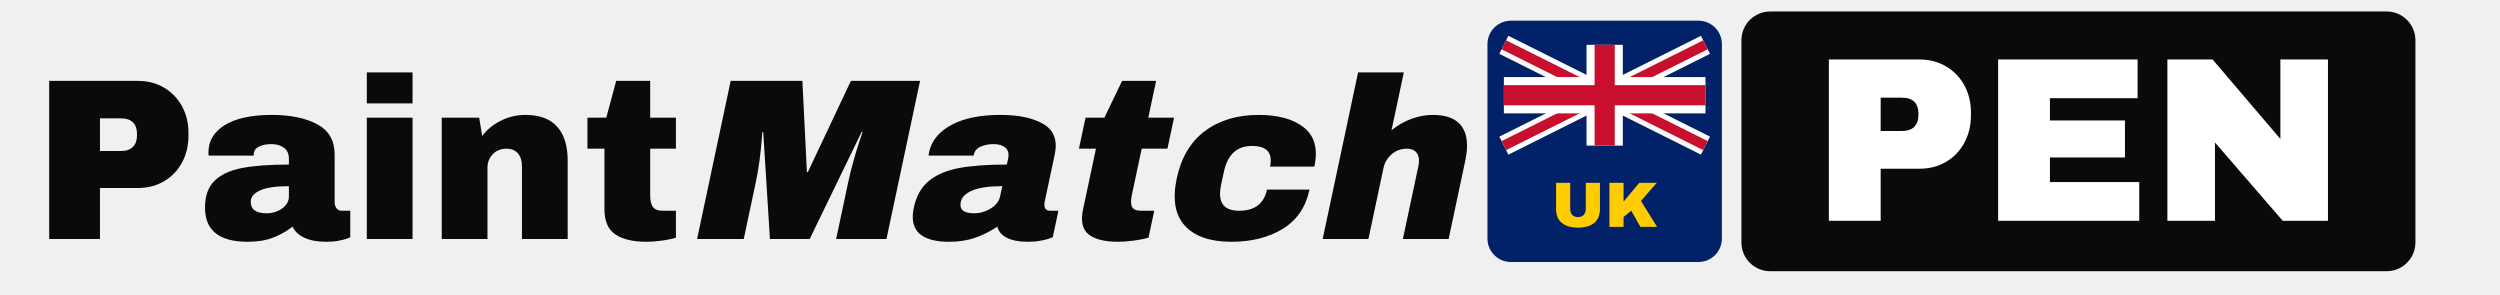
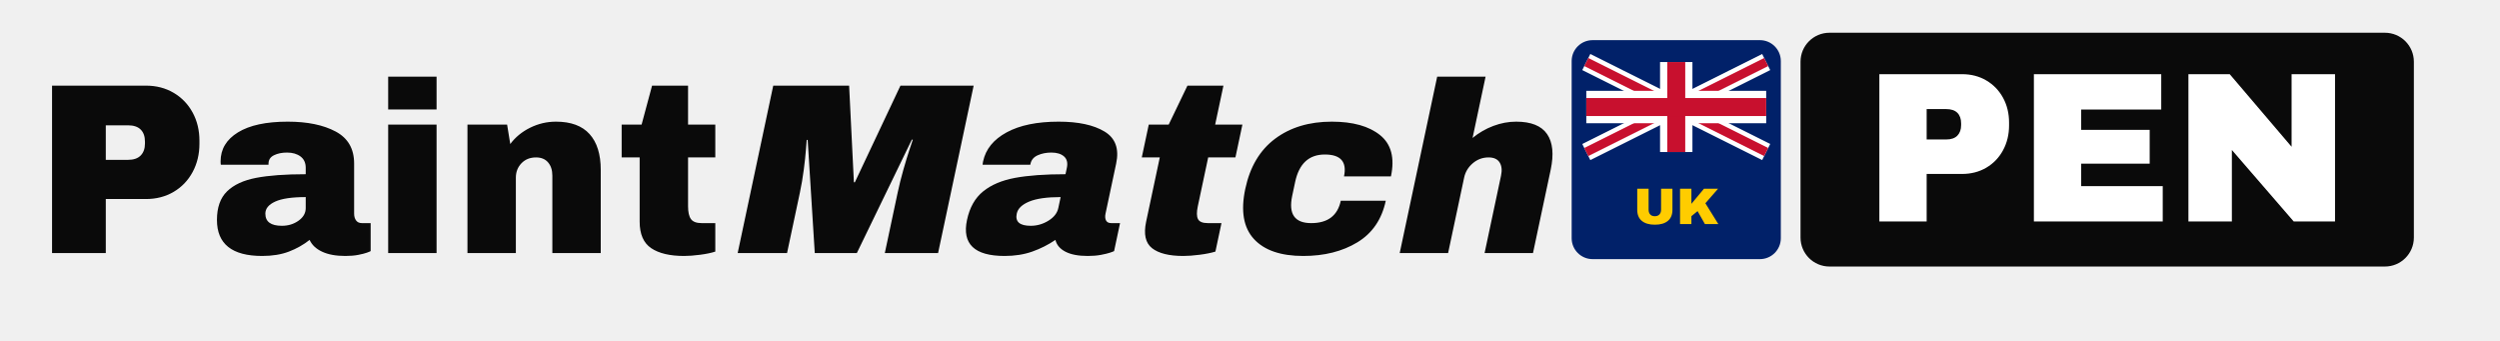
- <svg xmlns="http://www.w3.org/2000/svg" viewBox="0 0 2393.07 281.60" role="img" aria-label="PaintMatchPen">
+ <svg xmlns="http://www.w3.org/2000/svg" viewBox="0 0 2260.46 308.00" role="img" aria-label="PaintMatchPen">
  <path d="M180.4 127.16V130.02Q180.4 144.1 174.24 155.54Q168.08 166.98 157.08 173.47Q146.08 179.96 132.0 179.96H95.7V228.8H47.08V77.44H132.0Q146.08 77.44 157.08 83.93Q168.08 90.42 174.24 101.75Q180.4 113.08 180.4 127.16ZM95.7 144.54H115.72Q123.42 144.54 127.27 140.58Q131.12 136.62 131.12 129.8V128.04Q131.12 121 127.27 117.15Q123.42 113.3 115.72 113.3H95.7Z M320.32 147.84V193.16Q320.32 196.9 322.08 199.32Q323.84 201.74 327.36 201.74H335.28V227.04Q334.62 227.48 331.87 228.47Q329.12 229.46 324.06 230.45Q319.0 231.44 312.4 231.44Q299.64 231.44 291.39 227.59Q283.14 223.74 280.06 216.92Q271.7 223.52 261.36 227.48Q251.02 231.44 237.16 231.44Q196.24 231.44 196.24 198.88Q196.24 181.94 205.37 173.03Q214.5 164.12 231.66 160.82Q248.82 157.52 276.54 157.52V151.8Q276.54 144.98 271.81 141.46Q267.08 137.94 259.6 137.94Q252.78 137.94 247.83 140.36Q242.88 142.78 242.88 148.06V148.94H199.76Q199.54 147.84 199.54 145.86Q199.54 129.36 215.27 119.68Q231.0 110 260.26 110Q286.88 110 303.6 118.91Q320.32 127.82 320.32 147.84ZM240.02 193.16Q240.02 204.16 254.98 204.16Q263.56 204.16 270.05 199.54Q276.54 194.92 276.54 188.1V178.2Q257.84 178.2 248.93 182.27Q240.02 186.34 240.02 193.16Z M351.12 99.0V69.3H394.9V99.0ZM351.12 228.8V112.64H394.9V228.8Z M543.4 153.56V228.8H499.62V158.84Q499.62 151.36 495.77 146.85Q491.92 142.34 484.88 142.34Q476.74 142.34 471.68 147.62Q466.62 152.9 466.62 160.6V228.8H422.84V112.64H458.7L461.56 130.24Q468.38 121 479.49 115.5Q490.6 110 502.92 110Q523.16 110 533.28 121.22Q543.4 132.44 543.4 153.56Z M647.02 112.64V142.34H622.38V186.56Q622.38 194.48 625.02 198.11Q627.66 201.74 634.7 201.74H647.02V227.48Q641.74 229.24 633.38 230.34Q625.02 231.44 618.86 231.44Q599.5 231.44 589.05 224.4Q578.6 217.36 578.6 200.42V142.34H562.32V112.64H580.36L589.82 77.44H622.38V112.64Z" fill="#0A0A0A" />
  <path d="M800.36 228.8 811.957 174.24Q814.108 164.12 817.146 153.45Q820.184 142.78 822.607 135.52Q825.03 128.26 825.671 126.28H824.791L775.06 228.8H737.0L730.585 126.5H729.705Q729.504 128.48 728.974 135.63Q728.444 142.78 727.056 153.45Q725.668 164.12 723.517 174.24L711.92 228.8H667.26L699.433 77.44H768.073L772.388 164.78H773.268L814.493 77.44H880.713L848.54 228.8Z M1009.629 147.84 999.996 193.16Q999.201 196.9 1000.446 199.32Q1001.692 201.74 1005.212 201.74H1013.132L1007.754 227.04Q1007.001 227.48 1004.04 228.47Q1001.08 229.46 995.809 230.45Q990.539 231.44 983.939 231.44Q971.179 231.44 963.747 227.59Q956.316 223.74 954.685 216.92Q944.922 223.52 933.741 227.48Q922.559 231.44 908.699 231.44Q867.779 231.44 874.7 198.88Q878.3 181.94 889.324 173.03Q900.348 164.12 918.21 160.82Q936.071 157.52 963.791 157.52L965.007 151.8Q966.456 144.98 962.475 141.46Q958.493 137.94 951.013 137.94Q944.193 137.94 938.729 140.36Q933.264 142.78 932.142 148.06L931.955 148.94H888.835Q888.849 147.84 889.269 145.86Q892.777 129.36 910.564 119.68Q928.352 110 957.612 110Q984.232 110 999.058 118.91Q1013.884 127.82 1009.629 147.84ZM919.696 193.16Q917.357 204.16 932.317 204.16Q940.897 204.16 948.369 199.54Q955.841 194.92 957.291 188.1L959.395 178.2Q940.695 178.2 930.92 182.27Q921.145 186.34 919.696 193.16Z M1123.811 112.64 1117.498 142.34H1092.858L1083.458 186.56Q1081.775 194.48 1083.643 198.11Q1085.512 201.74 1092.552 201.74H1104.872L1099.401 227.48Q1093.746 229.24 1085.153 230.34Q1076.559 231.44 1070.399 231.44Q1051.039 231.44 1042.085 224.4Q1033.132 217.36 1036.732 200.42L1049.078 142.34H1032.798L1039.111 112.64H1057.151L1074.093 77.44H1106.653L1099.171 112.64Z M1258.17 159.5H1215.71Q1219.919 139.7 1198.359 139.7Q1176.799 139.7 1171.515 164.56L1168.849 177.1Q1163.612 201.74 1186.052 201.74Q1208.492 201.74 1212.794 181.5H1253.494Q1248.116 206.8 1227.788 219.12Q1207.459 231.44 1178.859 231.44Q1148.279 231.44 1134.172 216.04Q1120.066 200.64 1126.425 170.72Q1132.785 140.8 1153.438 125.4Q1174.092 110 1204.672 110Q1233.272 110 1248.386 122.21Q1263.501 134.42 1258.17 159.5Z M1371.432 110Q1391.672 110 1399.407 121.22Q1407.142 132.44 1402.653 153.56L1386.66 228.8H1342.88L1357.75 158.84Q1359.34 151.36 1356.449 146.85Q1353.558 142.34 1346.518 142.34Q1338.378 142.34 1332.195 147.62Q1326.013 152.9 1324.376 160.6L1309.88 228.8H1266.1L1300.003 69.3H1343.783L1331.999 124.74Q1340.535 117.7 1350.813 113.85Q1361.092 110 1371.432 110Z" fill="#0A0A0A" />
-   <rect x="1423.84" y="19.80" width="224.40" height="231.00" rx="22.44" ry="22.44" fill="#012169" />
-   <line x1="1439.55" y1="42.90" x2="1632.53" y2="139.39" stroke="#FFF" stroke-width="19.30" />
-   <line x1="1632.53" y1="42.90" x2="1439.55" y2="139.39" stroke="#FFF" stroke-width="19.30" />
-   <line x1="1439.55" y1="42.90" x2="1632.53" y2="139.39" stroke="#C8102E" stroke-width="9.65" />
-   <line x1="1632.53" y1="42.90" x2="1439.55" y2="139.39" stroke="#C8102E" stroke-width="9.65" />
-   <line x1="1536.04" y1="42.90" x2="1536.04" y2="139.39" stroke="#FFF" stroke-width="34.74" />
-   <line x1="1439.55" y1="91.15" x2="1632.53" y2="91.15" stroke="#FFF" stroke-width="34.74" />
-   <line x1="1536.04" y1="42.90" x2="1536.04" y2="139.39" stroke="#C8102E" stroke-width="19.30" />
-   <line x1="1439.55" y1="91.15" x2="1632.53" y2="91.15" stroke="#C8102E" stroke-width="19.30" />
-   <path d="M1510.55 217.89Q1500.501 217.89 1495.017 213.356Q1489.533 208.821 1489.533 200.182V174.998H1503.074V199.998Q1503.074 203.552 1504.974 205.666Q1506.873 207.78 1510.489 207.78Q1514.104 207.78 1516.034 205.635Q1517.964 203.491 1517.964 199.998V174.998H1531.506V200.182Q1531.506 208.821 1526.052 213.356Q1520.599 217.89 1510.55 217.89Z M1569.128 174.998H1585.917L1570.783 192.339L1586.224 217.155H1570.231L1561.469 201.714L1554.116 207.719V217.155H1540.574V174.998H1554.116V193.013Z" fill="#FFCC00" />
-   <rect x="1672.44" y="16.50" width="634.16" height="237.60" rx="22.0" ry="22.0" fill="#0A0A0A" stroke="#0A0A0A" stroke-width="11.0" />
-   <path d="M1886.632 107.659V110.576Q1886.632 124.938 1880.349 136.607Q1874.066 148.276 1862.846 154.895Q1851.626 161.515 1837.264 161.515H1800.238V211.332H1750.646V56.945H1837.264Q1851.626 56.945 1862.846 63.565Q1874.066 70.184 1880.349 81.741Q1886.632 93.298 1886.632 107.659ZM1800.238 125.387H1820.658Q1828.512 125.387 1832.439 121.348Q1836.366 117.308 1836.366 110.352V108.557Q1836.366 101.376 1832.439 97.449Q1828.512 93.522 1820.658 93.522H1800.238Z M1912.662 56.945H2046.18V93.971H1962.255V115.289H2034.063V150.744H1962.255V174.306H2047.751V211.332H1912.662Z M2185.084 211.332 2120.232 136.382V211.332H2074.679V56.945H2117.988L2182.84 133.016V56.945H2228.393V211.332Z" fill="#FFF" />
+   <rect x="1421.64" y="36.30" width="189.20" height="198.00" rx="18.92" ry="18.92" fill="#012169" />
+   <line x1="1434.88" y1="56.10" x2="1597.60" y2="137.46" stroke="#FFF" stroke-width="16.27" />
+   <line x1="1597.60" y1="56.10" x2="1434.88" y2="137.46" stroke="#FFF" stroke-width="16.27" />
+   <line x1="1434.88" y1="56.10" x2="1597.60" y2="137.46" stroke="#C8102E" stroke-width="8.14" />
+   <line x1="1597.60" y1="56.10" x2="1434.88" y2="137.46" stroke="#C8102E" stroke-width="8.14" />
+   <line x1="1516.24" y1="56.10" x2="1516.24" y2="137.46" stroke="#FFF" stroke-width="29.29" />
+   <line x1="1434.88" y1="96.78" x2="1597.60" y2="96.78" stroke="#FFF" stroke-width="29.29" />
+   <line x1="1516.24" y1="56.10" x2="1516.24" y2="137.46" stroke="#C8102E" stroke-width="16.27" />
+   <line x1="1434.88" y1="96.78" x2="1597.60" y2="96.78" stroke="#C8102E" stroke-width="16.27" />
+   <path d="M1496.902 203.17Q1489.279 203.17 1485.118 199.731Q1480.958 196.291 1480.958 189.736V170.631H1491.231V189.597Q1491.231 192.293 1492.672 193.897Q1494.113 195.5 1496.856 195.5Q1499.598 195.5 1501.063 193.873Q1502.527 192.246 1502.527 189.597V170.631H1512.8V189.736Q1512.8 196.291 1508.663 199.731Q1504.526 203.17 1496.902 203.17Z M1541.342 170.631H1554.079L1542.597 183.786L1554.311 202.613H1542.179L1535.531 190.898L1529.953 195.454V202.613H1519.68V170.631H1529.953V184.298Z" fill="#FFCC00" />
+   <rect x="1632.84" y="33.79" width="546.43" height="203.02" rx="22.0" ry="22.0" fill="#0A0A0A" stroke="#0A0A0A" stroke-width="8.36" />
+   <path d="M1817.288 110.822V113.339Q1817.288 125.729 1811.867 135.796Q1806.446 145.864 1796.766 151.575Q1787.086 157.286 1774.696 157.286H1742.752V200.265H1699.966V67.068H1774.696Q1787.086 67.068 1796.766 72.78Q1806.446 78.491 1811.867 88.461Q1817.288 98.432 1817.288 110.822ZM1742.752 126.116H1760.37Q1767.146 126.116 1770.534 122.632Q1773.922 119.147 1773.922 113.145V111.596Q1773.922 105.401 1770.534 102.013Q1767.146 98.625 1760.37 98.625H1742.752Z M1839.746 67.068H1954.938V99.012H1882.531V117.404H1944.483V147.993H1882.531V168.321H1956.293V200.265H1839.746Z M2074.776 200.265 2018.826 135.603V200.265H1979.525V67.068H2016.89L2072.84 132.699V67.068H2112.141V200.265Z" fill="#FFF" />
</svg>
